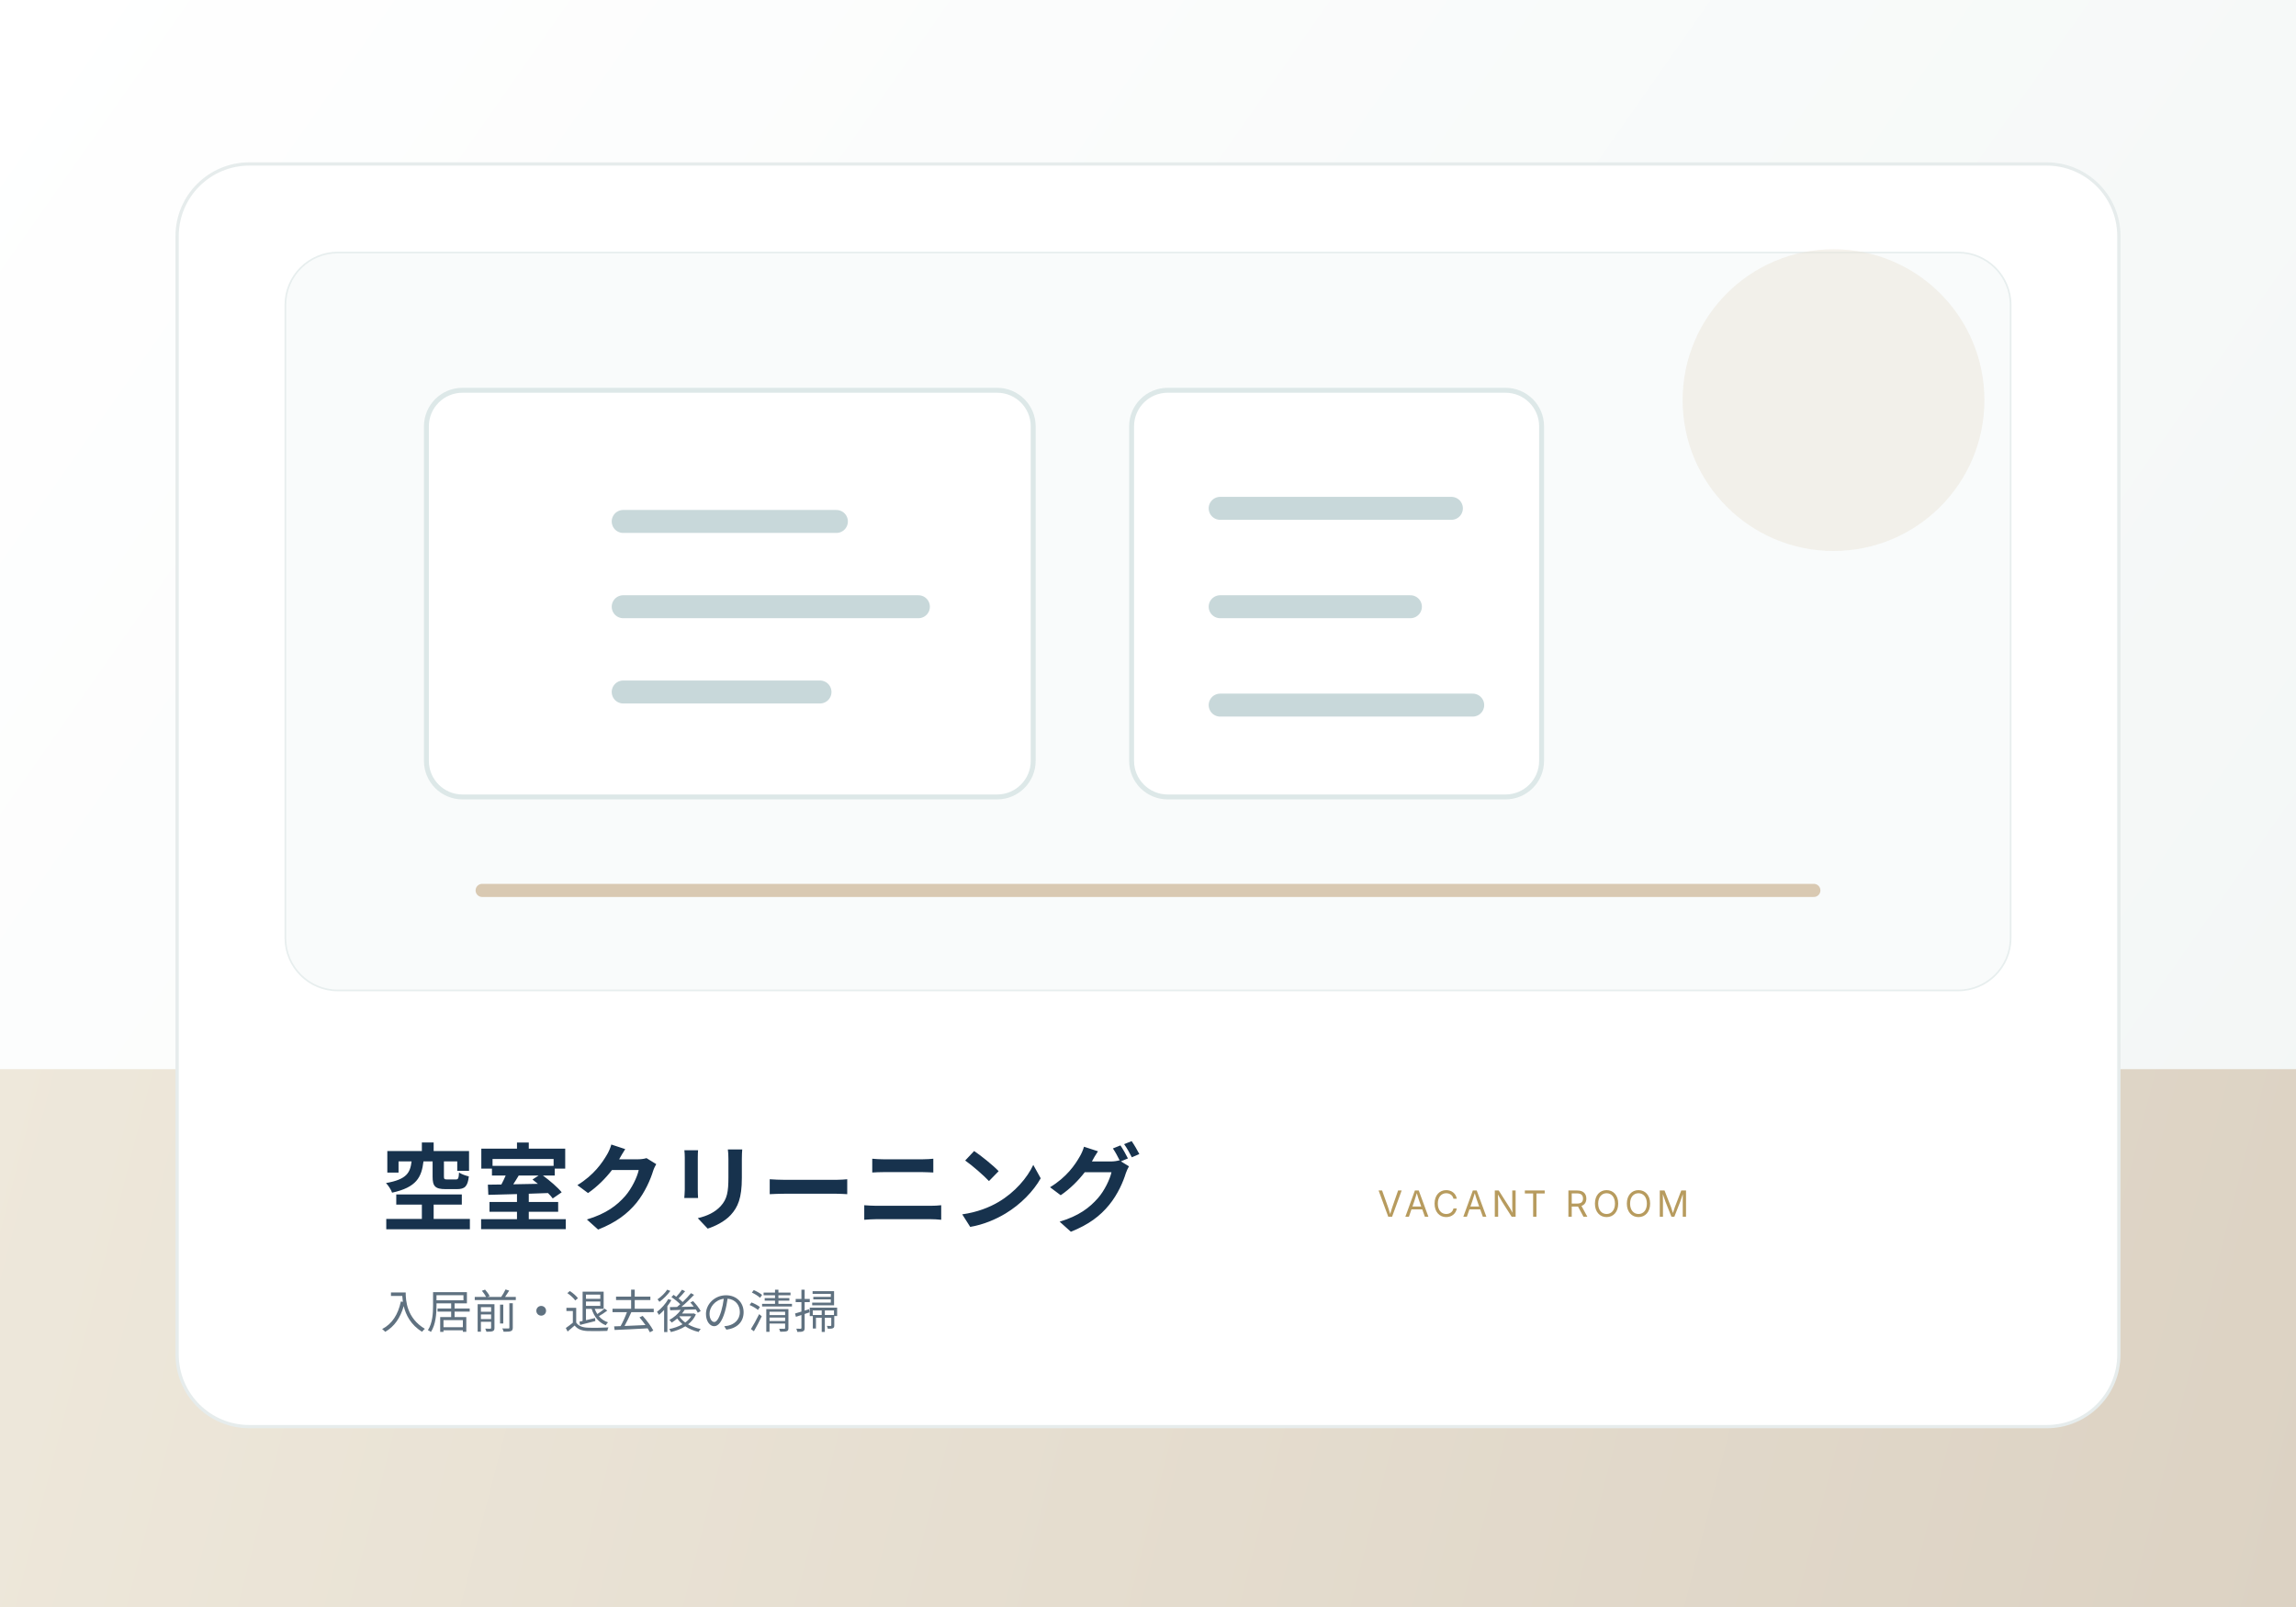
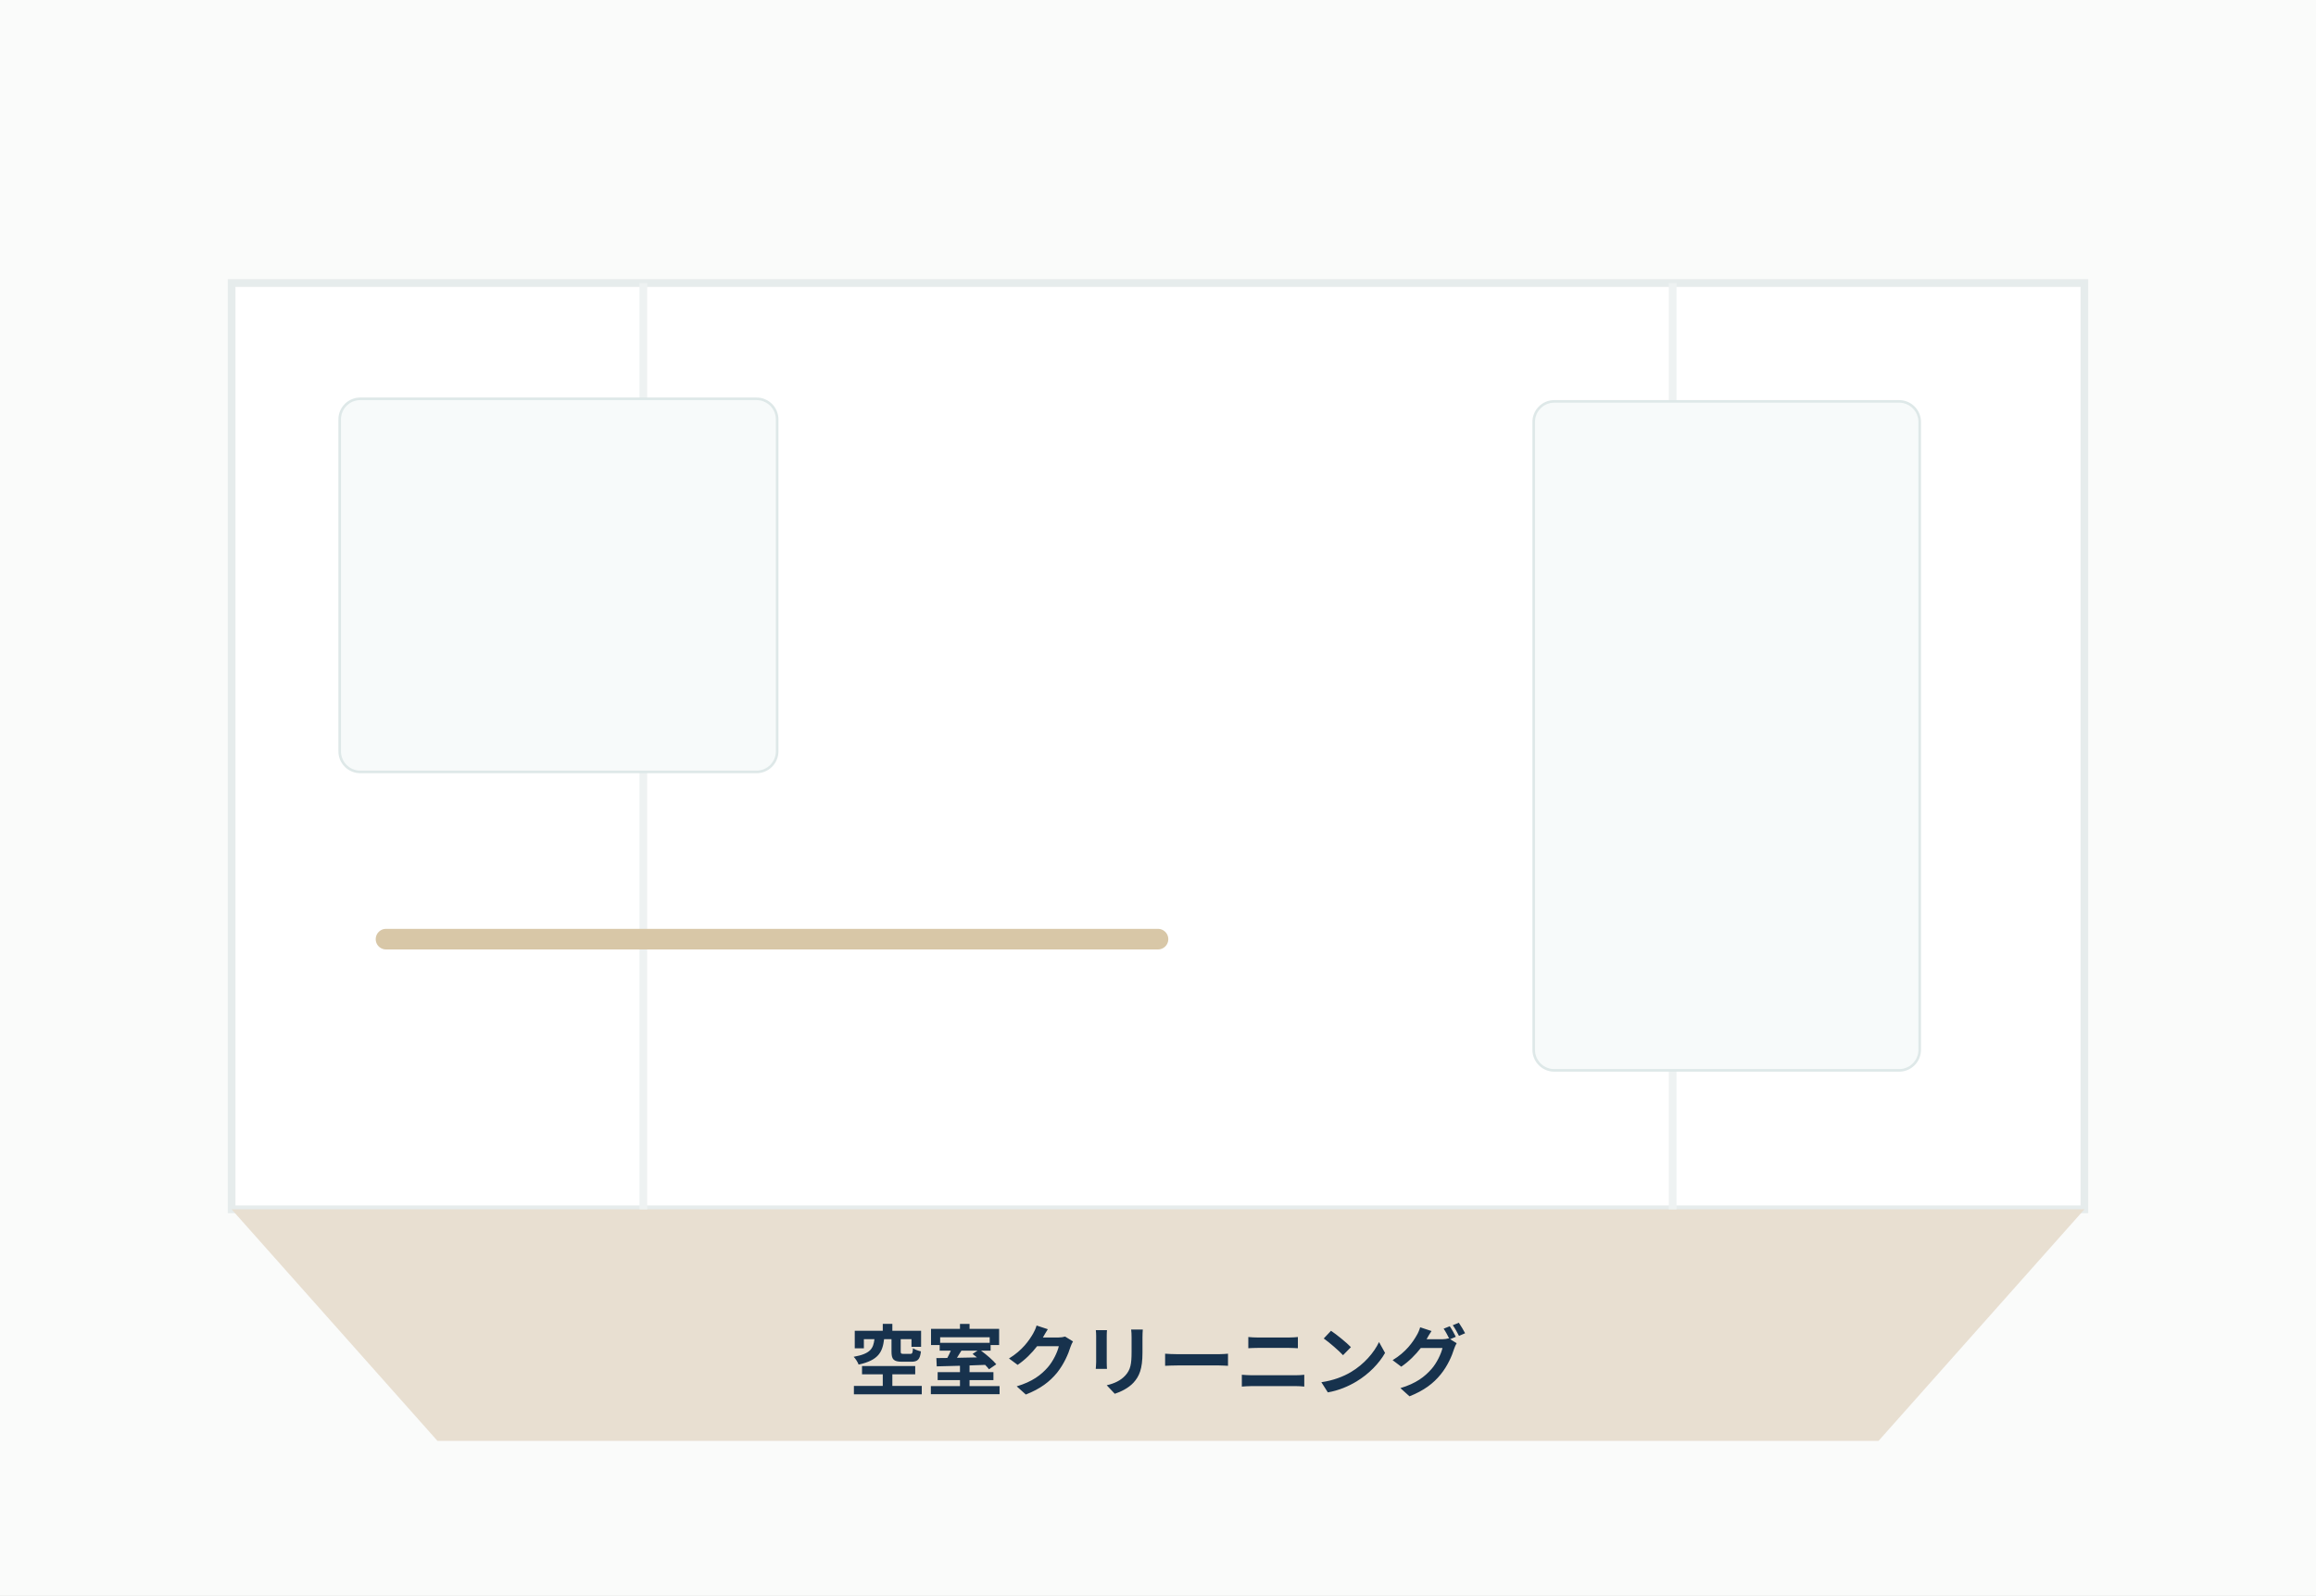
- <svg xmlns="http://www.w3.org/2000/svg" width="1400" height="980" viewBox="0 0 1400 980" fill="none">
-   <defs>
-     <linearGradient id="wall" x1="0" y1="0" x2="1400" y2="980" gradientUnits="userSpaceOnUse">
-       <stop stop-color="#FFFFFF" />
-       <stop offset="1" stop-color="#F2F6F5" />
-     </linearGradient>
-     <linearGradient id="floor" x1="0" y1="620" x2="1400" y2="980" gradientUnits="userSpaceOnUse">
-       <stop stop-color="#EEE8DB" />
-       <stop offset="1" stop-color="#DCD2C3" />
-     </linearGradient>
-   </defs>
-   <rect width="1400" height="980" fill="url(#wall)" />
-   <rect y="652" width="1400" height="328" fill="url(#floor)" />
-   <rect x="108" y="100" width="1184" height="770" rx="44" fill="#FFFFFF" stroke="#E6ECEC" stroke-width="2" />
-   <rect x="174" y="154" width="1052" height="450" rx="32" fill="#F9FBFB" stroke="#E7EEEE" />
-   <circle cx="1118" cy="244" r="92" fill="#E9E3D6" fill-opacity=".46" />
-   <rect x="260" y="238" width="370" height="248" rx="22" fill="#FFFFFF" stroke="#DDE8E8" stroke-width="3" />
-   <rect x="690" y="238" width="250" height="248" rx="22" fill="#FFFFFF" stroke="#DDE8E8" stroke-width="3" />
-   <path d="M294 543H1106" stroke="#D9C9B2" stroke-width="8" stroke-linecap="round" />
-   <path d="M380 318H510M380 370H560M380 422H500" stroke="#C8D8DA" stroke-width="14" stroke-linecap="round" />
-   <path d="M744 310H885M744 370H860M744 430H898" stroke="#C8D8DA" stroke-width="14" stroke-linecap="round" />
-   <text x="232" y="746" fill="#17324D" font-family="-apple-system,BlinkMacSystemFont,'Noto Sans JP',sans-serif" font-weight="650" font-size="58">空室クリーニング</text>
-   <text x="232" y="810" fill="#5F7180" font-family="-apple-system,BlinkMacSystemFont,'Noto Sans JP',sans-serif" font-size="28">入居前・退去後の清掃</text>
-   <text x="1030" y="742" text-anchor="end" fill="#B79B5E" font-family="-apple-system,BlinkMacSystemFont,'Noto Sans JP',sans-serif" font-size="22" letter-spacing=".12em">VACANT ROOM</text>
+ <svg xmlns="http://www.w3.org/2000/svg" width="900" height="620" viewBox="0 0 900 620" fill="none">
+   <rect width="900" height="620" fill="#FAFBFA" />
+   <path d="M90 110H810V470H90V110Z" fill="white" stroke="#E6ECEC" stroke-width="3" />
+   <path d="M90 470H810L730 560H170L90 470Z" fill="#E8DFD1" />
+   <path d="M250 470V110M650 470V110" stroke="#EEF2F2" stroke-width="3" />
+   <rect x="132" y="155" width="170" height="145" rx="8" fill="#F7FAFA" stroke="#DEE8E8" />
+   <rect x="596" y="156" width="150" height="260" rx="8" fill="#F7FAFA" stroke="#DEE8E8" />
+   <path d="M150 365H450" stroke="#D8C7A7" stroke-width="8" stroke-linecap="round" />
+   <text x="450" y="540" text-anchor="middle" font-family="-apple-system,BlinkMacSystemFont,'Noto Sans JP',sans-serif" fill="#17324D" font-size="30" font-weight="650">空室クリーニング</text>
</svg>
